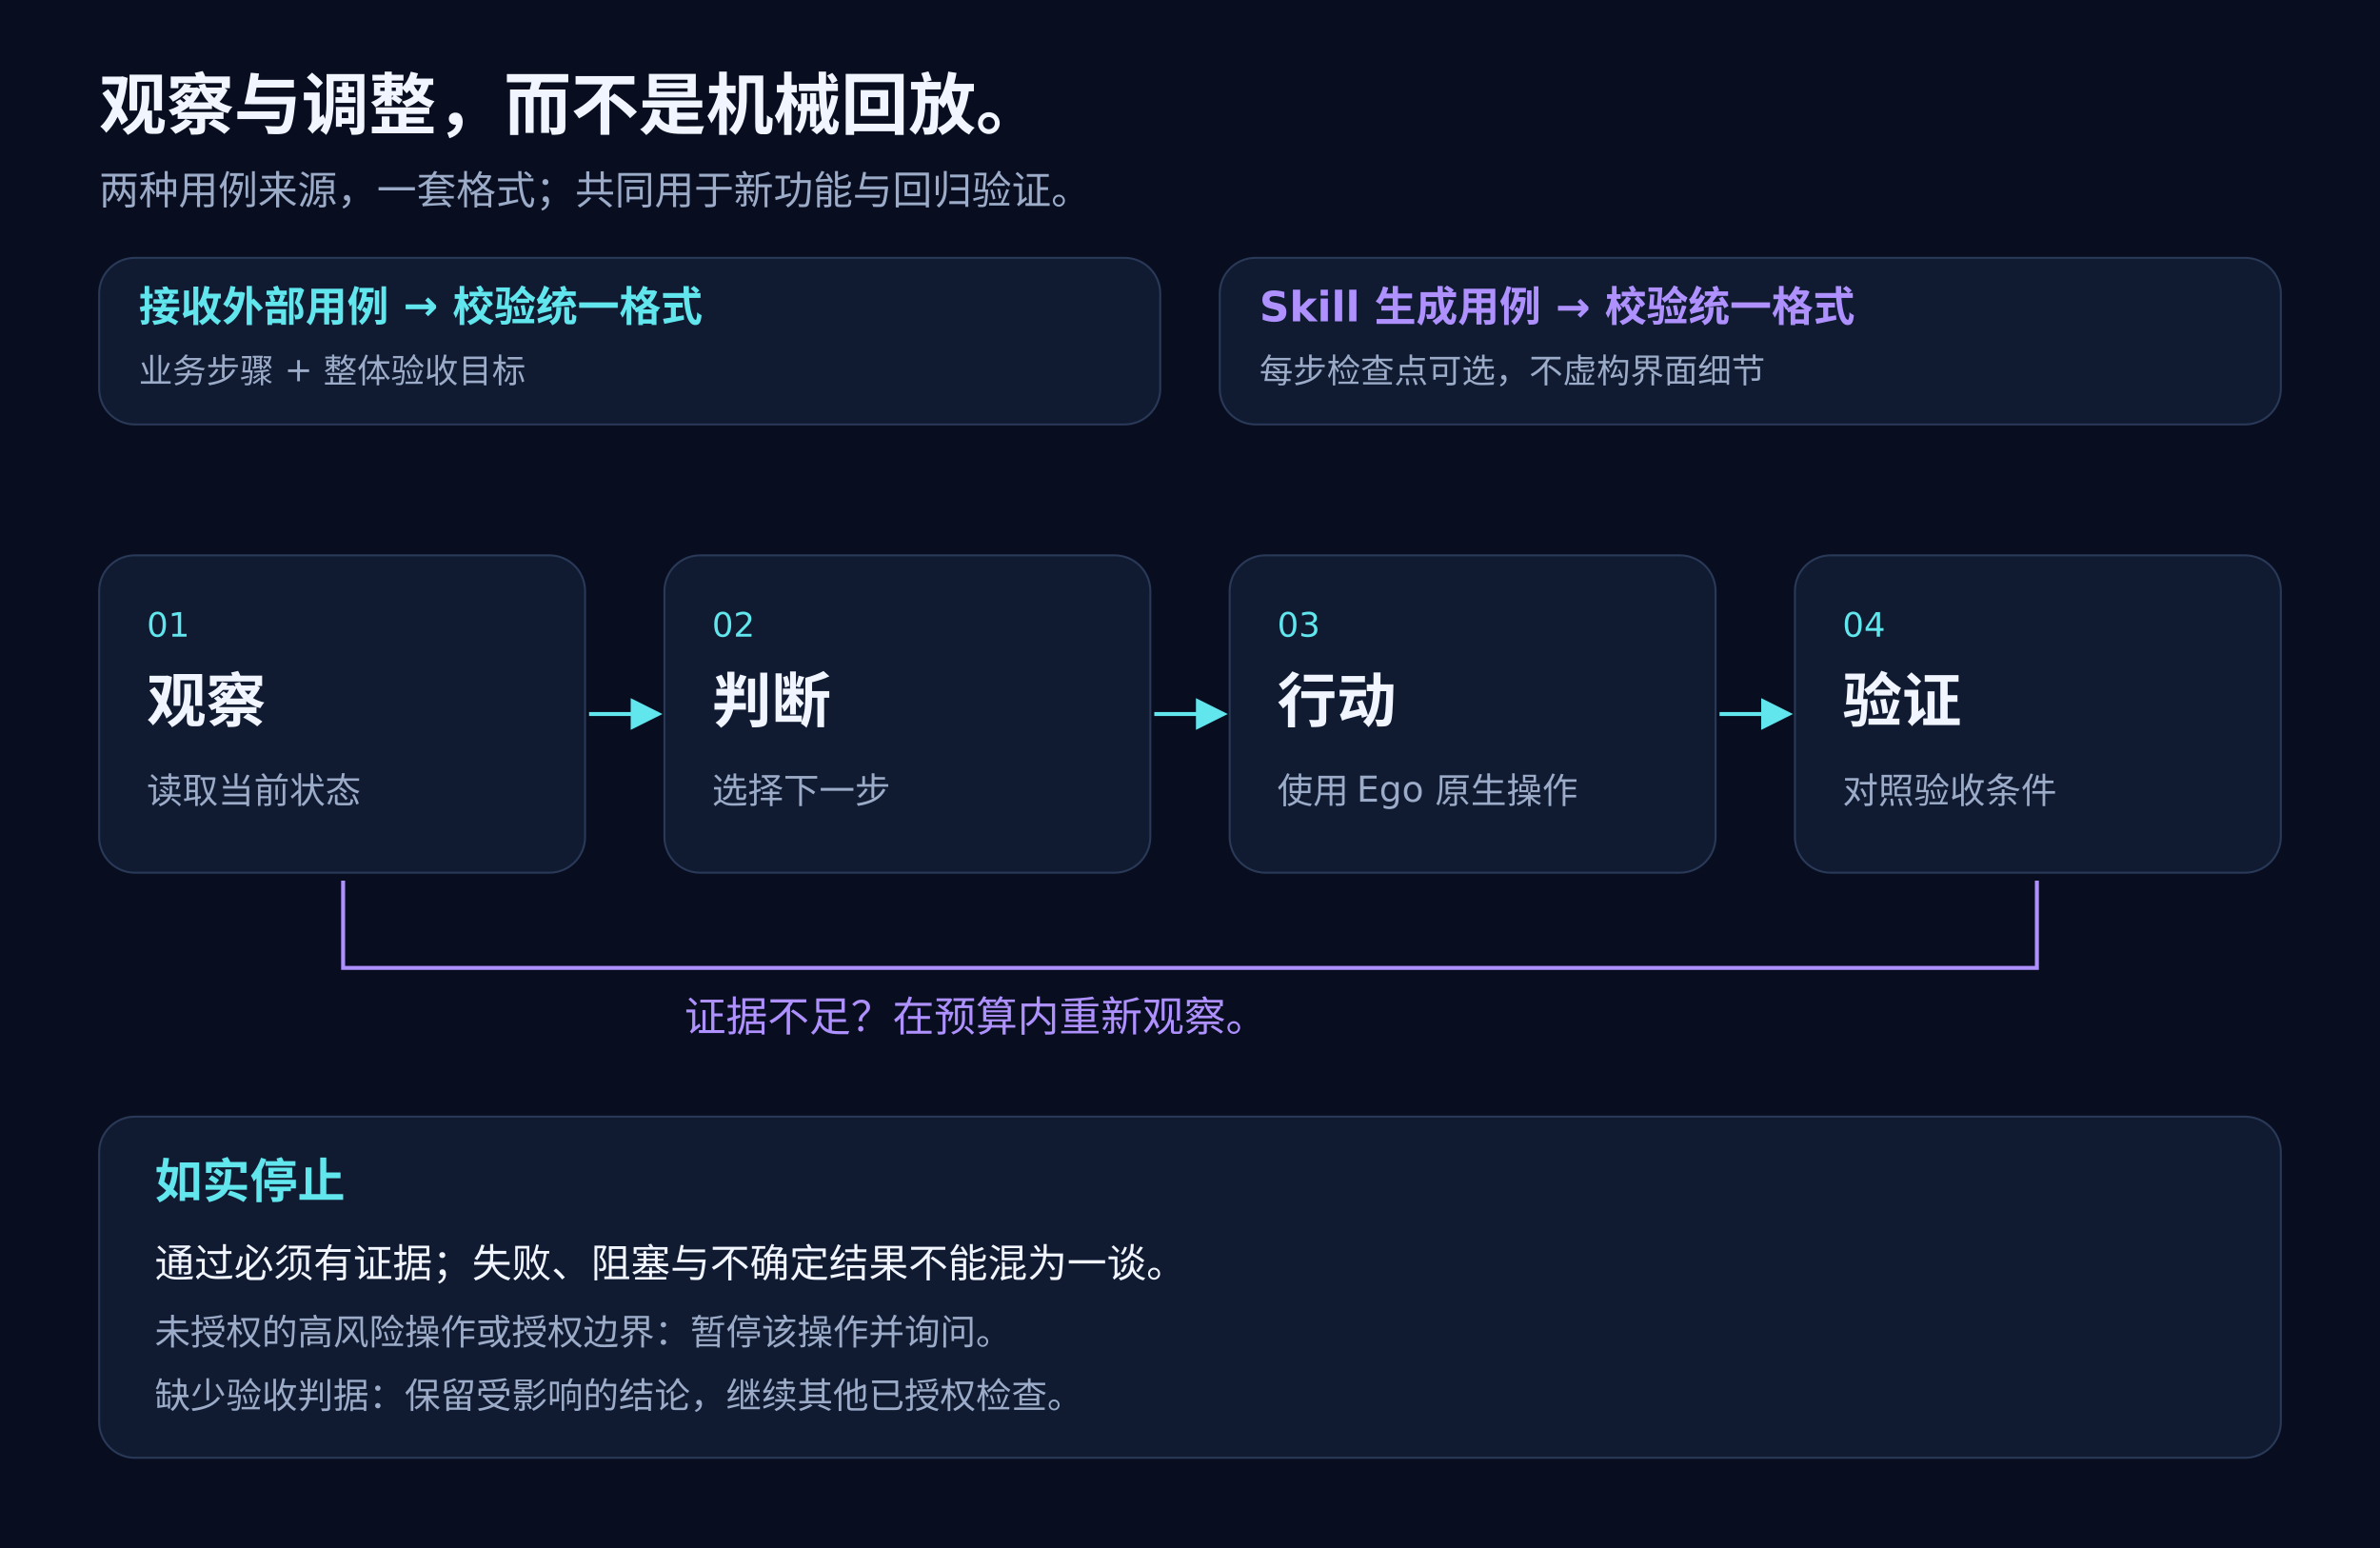
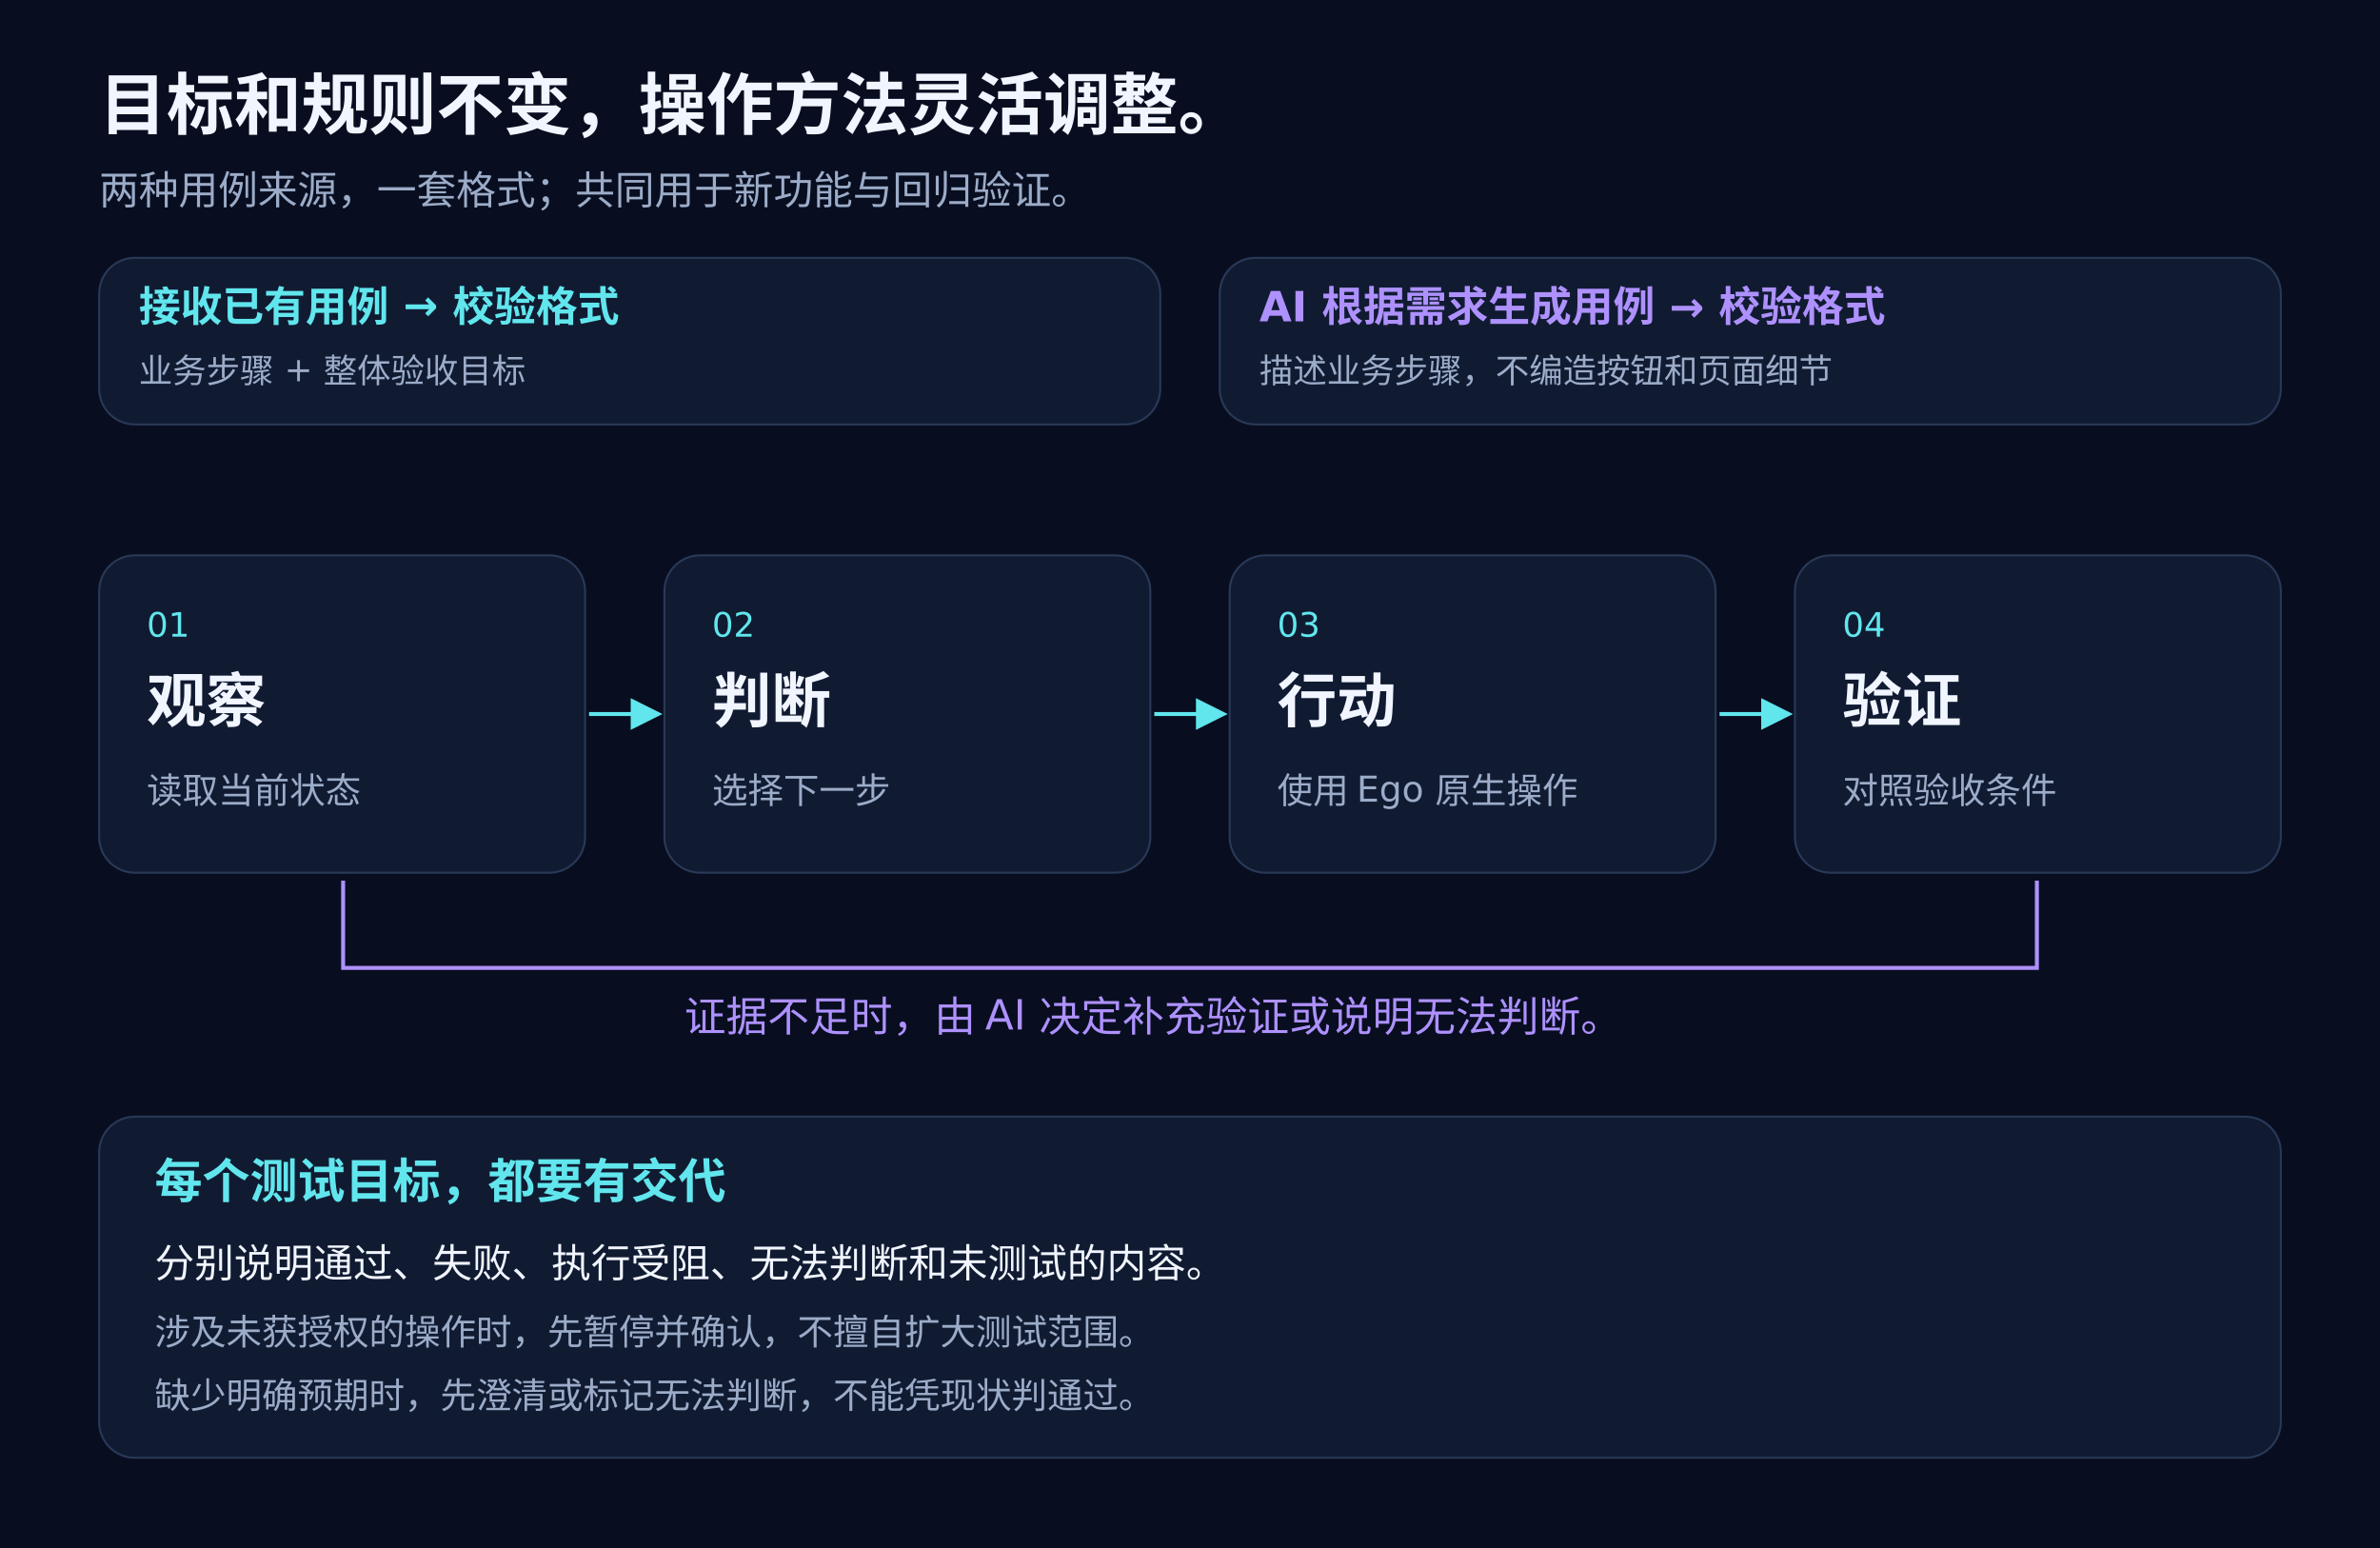
<svg xmlns="http://www.w3.org/2000/svg" width="1200" height="780" viewBox="0 0 1200 780" role="img" aria-label="自适应测试流程">
  <defs>
    <linearGradient id="g">
      <stop stop-color="#61e6ed" />
      <stop offset="1" stop-color="#ae91ff" />
    </linearGradient>
    <marker id="arrow" markerWidth="8" markerHeight="8" refX="7" refY="4" orient="auto">
      <path d="M0,0 L8,4 L0,8" fill="#61e6ed" />
    </marker>
  </defs>
  <g font-family="DejaVu Sans, Noto Sans CJK SC, sans-serif">
    <rect x="0" y="0" width="1200" height="780" rx="0" fill="#080e20" stroke="#080e20" />
    <path d="M0,2 H1200" stroke="url(#g)" stroke-width="4" />
-     <text x="50" y="65" font-size="34" fill="#f1f5ff" font-weight="700">观察与调整，而不是机械回放。</text>
+     <text x="50" y="65" font-size="34" fill="#f1f5ff" font-weight="700">目标和规则不变，操作方法灵活调整。</text>
    <text x="50" y="103" font-size="20" fill="#9cacc8" font-weight="400">两种用例来源，一套格式；共同用于新功能与回归验证。</text>
    <rect x="50" y="130" width="535" height="84" rx="18" fill="#101b32" stroke="#293957" />
-     <text x="70" y="162" font-size="21" fill="#61e6ed" font-weight="700">接收外部用例 → 校验统一格式</text>
+     <text x="70" y="162" font-size="21" fill="#61e6ed" font-weight="700">接收已有用例 → 校验格式</text>
    <text x="70" y="193" font-size="17" fill="#9cacc8" font-weight="400">业务步骤 + 整体验收目标</text>
    <rect x="615" y="130" width="535" height="84" rx="18" fill="#101b32" stroke="#293957" />
-     <text x="635" y="162" font-size="21" fill="#ae91ff" font-weight="700">Skill 生成用例 → 校验统一格式</text>
-     <text x="635" y="193" font-size="17" fill="#9cacc8" font-weight="400">每步检查点可选，不虚构界面细节</text>
+     <text x="635" y="162" font-size="21" fill="#ae91ff" font-weight="700">AI 根据需求生成用例 → 校验格式</text>
+     <text x="635" y="193" font-size="17" fill="#9cacc8" font-weight="400">描述业务步骤，不编造按钮和页面细节</text>
    <g transform="translate(0 120)">
      <rect x="50" y="160" width="245" height="160" rx="18" fill="#101b32" stroke="#293957" />
      <text x="74" y="201" font-size="17" fill="#61e6ed" font-weight="400">01</text>
      <text x="74" y="244" font-size="30" fill="#f1f5ff" font-weight="700">观察</text>
      <text x="74" y="285" font-size="18" fill="#9cacc8" font-weight="400">读取当前状态</text>
      <path d="M297,240 L332,240" stroke="#61e6ed" stroke-width="2" fill="none" marker-end="url(#arrow)" />
      <rect x="335" y="160" width="245" height="160" rx="18" fill="#101b32" stroke="#293957" />
      <text x="359" y="201" font-size="17" fill="#61e6ed" font-weight="400">02</text>
      <text x="359" y="244" font-size="30" fill="#f1f5ff" font-weight="700">判断</text>
      <text x="359" y="285" font-size="18" fill="#9cacc8" font-weight="400">选择下一步</text>
      <path d="M582,240 L617,240" stroke="#61e6ed" stroke-width="2" fill="none" marker-end="url(#arrow)" />
      <rect x="620" y="160" width="245" height="160" rx="18" fill="#101b32" stroke="#293957" />
      <text x="644" y="201" font-size="17" fill="#61e6ed" font-weight="400">03</text>
      <text x="644" y="244" font-size="30" fill="#f1f5ff" font-weight="700">行动</text>
      <text x="644" y="285" font-size="18" fill="#9cacc8" font-weight="400">使用 Ego 原生操作</text>
      <path d="M867,240 L902,240" stroke="#61e6ed" stroke-width="2" fill="none" marker-end="url(#arrow)" />
      <rect x="905" y="160" width="245" height="160" rx="18" fill="#101b32" stroke="#293957" />
      <text x="929" y="201" font-size="17" fill="#61e6ed" font-weight="400">04</text>
      <text x="929" y="244" font-size="30" fill="#f1f5ff" font-weight="700">验证</text>
      <text x="929" y="285" font-size="18" fill="#9cacc8" font-weight="400">对照验收条件</text>
      <path d="M1027,324 V368 H173 V324" fill="none" stroke="#ae91ff" stroke-width="2" />
-       <text x="345" y="400" font-size="21" fill="#ae91ff" font-weight="400">证据不足？在预算内重新观察。</text>
+       <text x="345" y="400" font-size="21" fill="#ae91ff" font-weight="400">证据不足时，由 AI 决定补充验证或说明无法判断。</text>
      <rect x="50" y="443" width="1100" height="172" rx="18" fill="#101b32" stroke="#293957" />
-       <text x="78" y="484" font-size="24" fill="#61e6ed" font-weight="700">如实停止</text>
-       <text x="78" y="524" font-size="20" fill="#f1f5ff" font-weight="400">通过必须有证据；失败、阻塞与不确定结果不能混为一谈。</text>
-       <text x="78" y="558" font-size="18" fill="#9cacc8" font-weight="400">未授权的高风险操作或授权边界：暂停该操作并询问。</text>
-       <text x="78" y="590" font-size="18" fill="#9cacc8" font-weight="400">缺少验收判据：保留受影响的结论，继续其他已授权检查。</text>
+       <text x="78" y="484" font-size="24" fill="#61e6ed" font-weight="700">每个测试目标，都要有交代</text>
+       <text x="78" y="524" font-size="20" fill="#f1f5ff" font-weight="400">分别说明通过、失败、执行受阻、无法判断和未测试的内容。</text>
+       <text x="78" y="558" font-size="18" fill="#9cacc8" font-weight="400">涉及未获授权的操作时，先暂停并确认，不擅自扩大测试范围。</text>
+       <text x="78" y="590" font-size="18" fill="#9cacc8" font-weight="400">缺少明确预期时，先澄清或标记无法判断，不能凭现状判通过。</text>
    </g>
  </g>
</svg>
